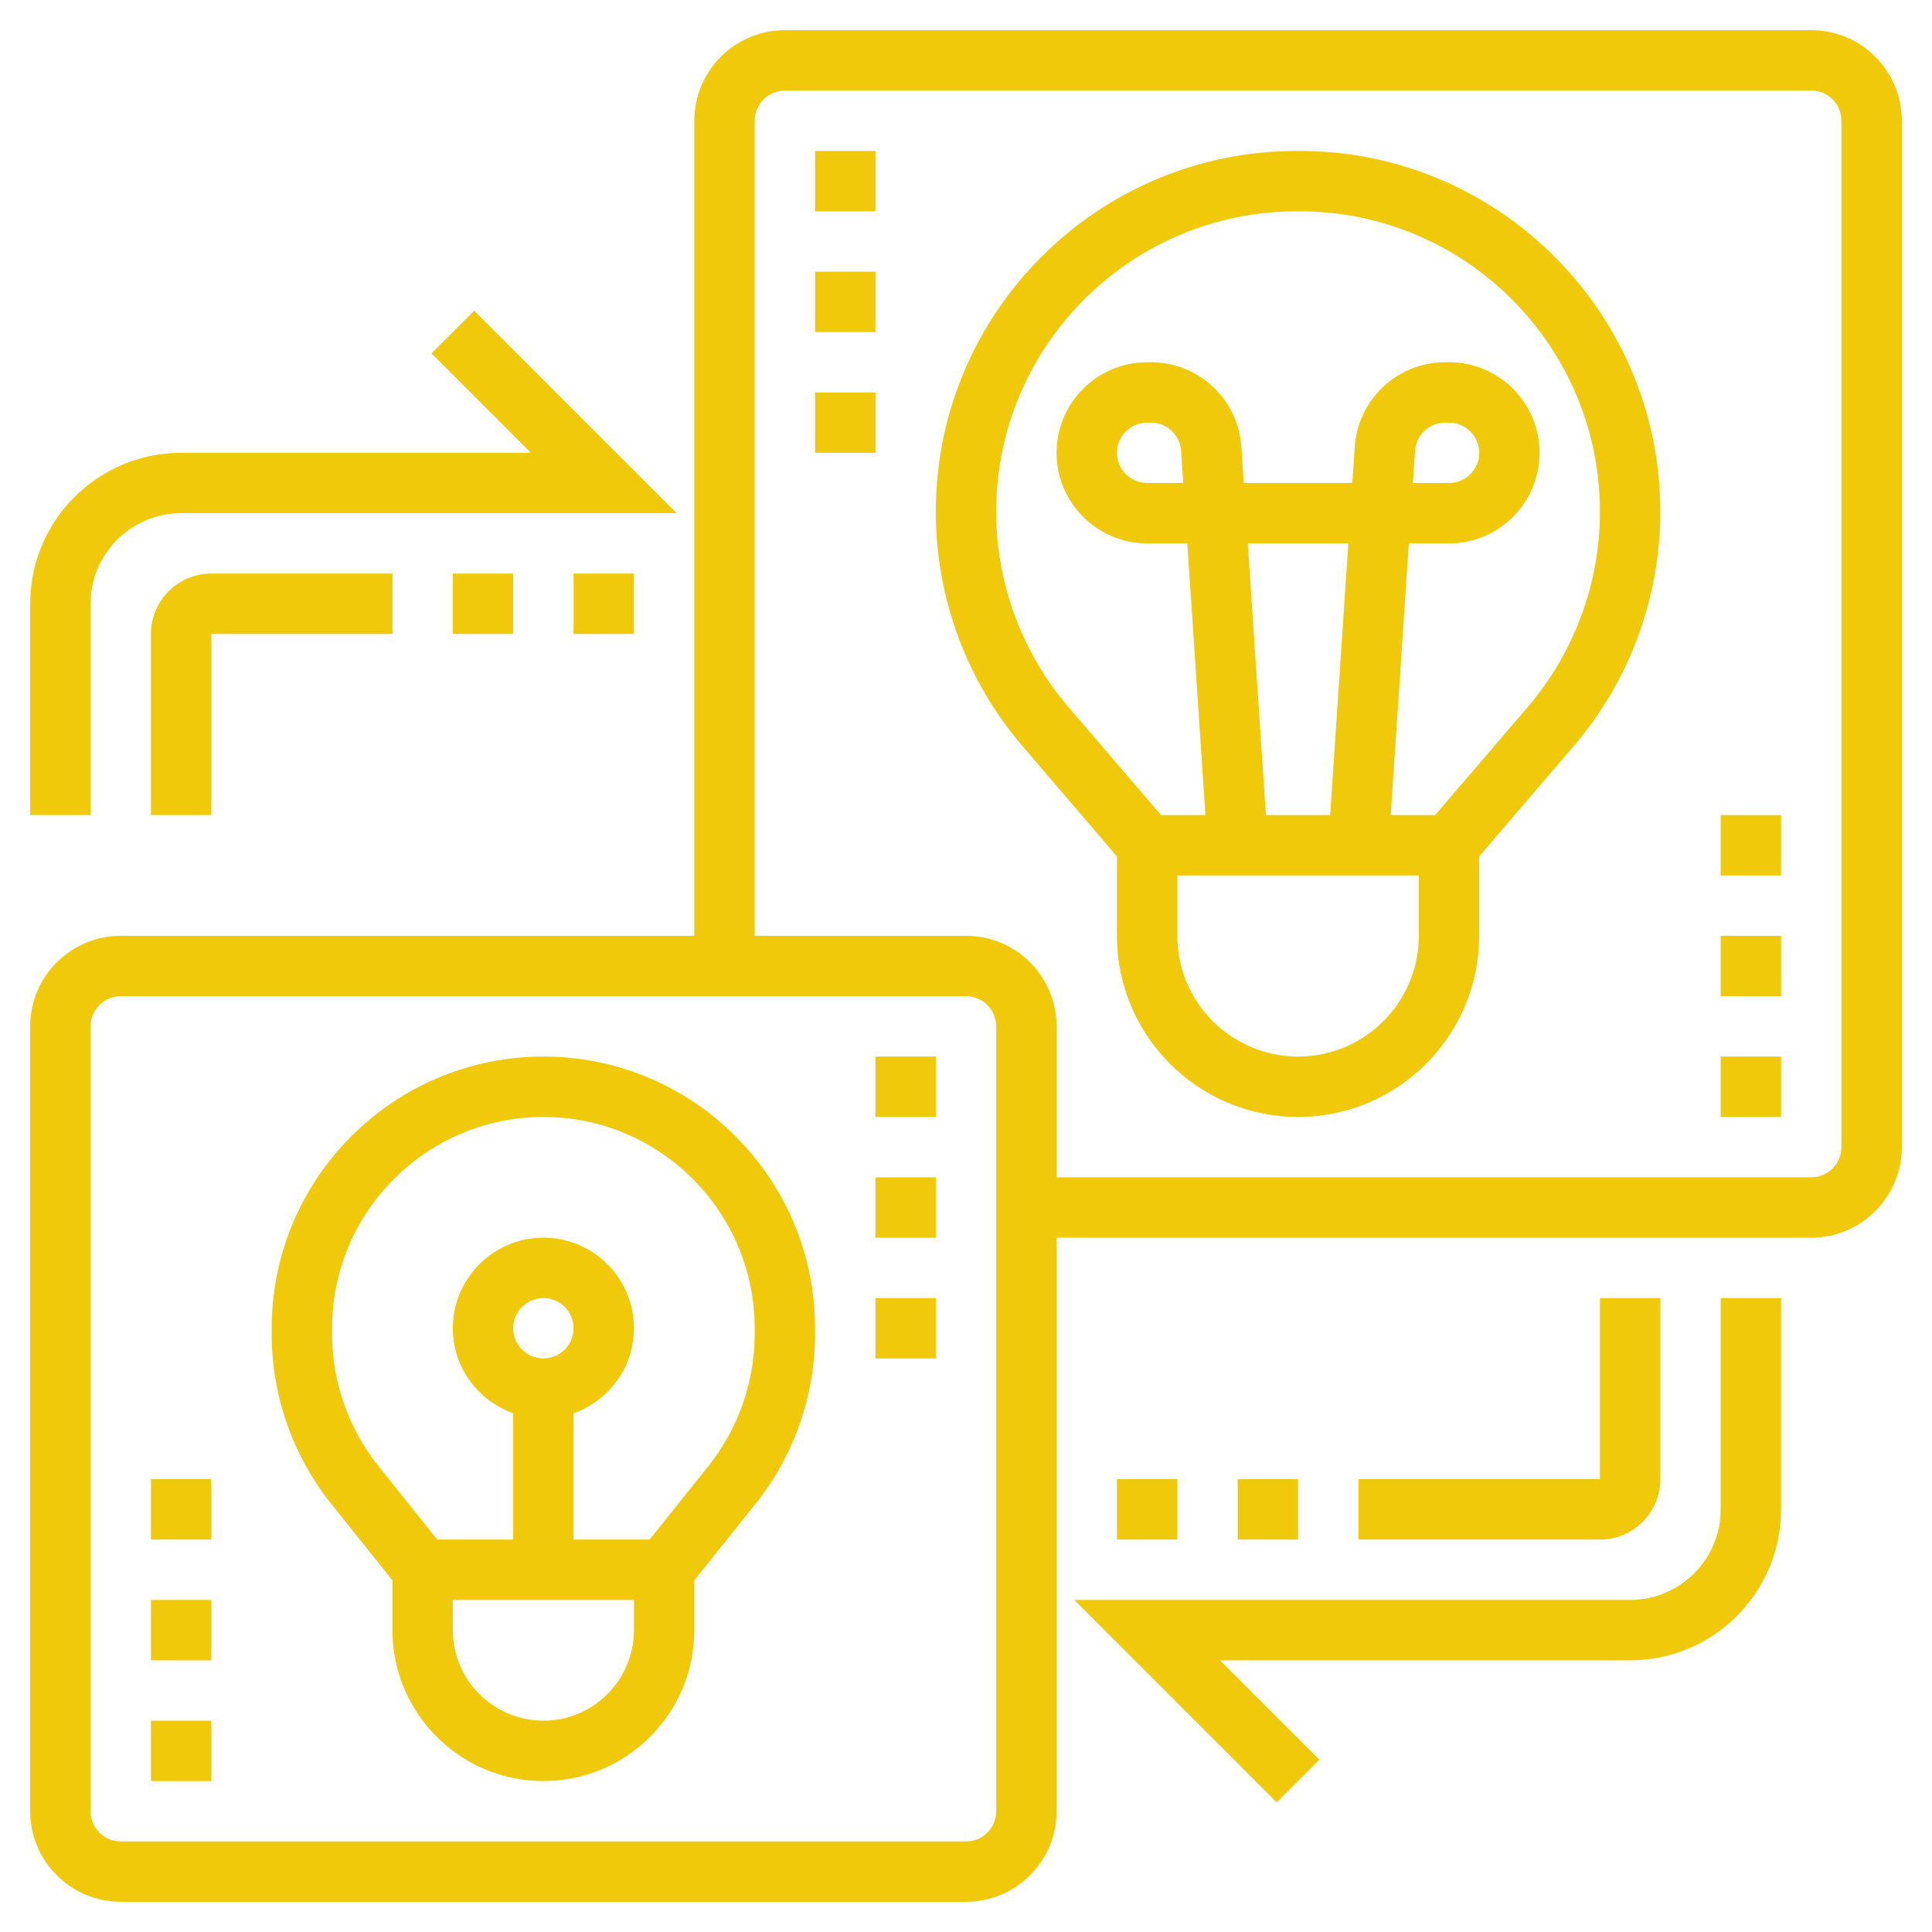
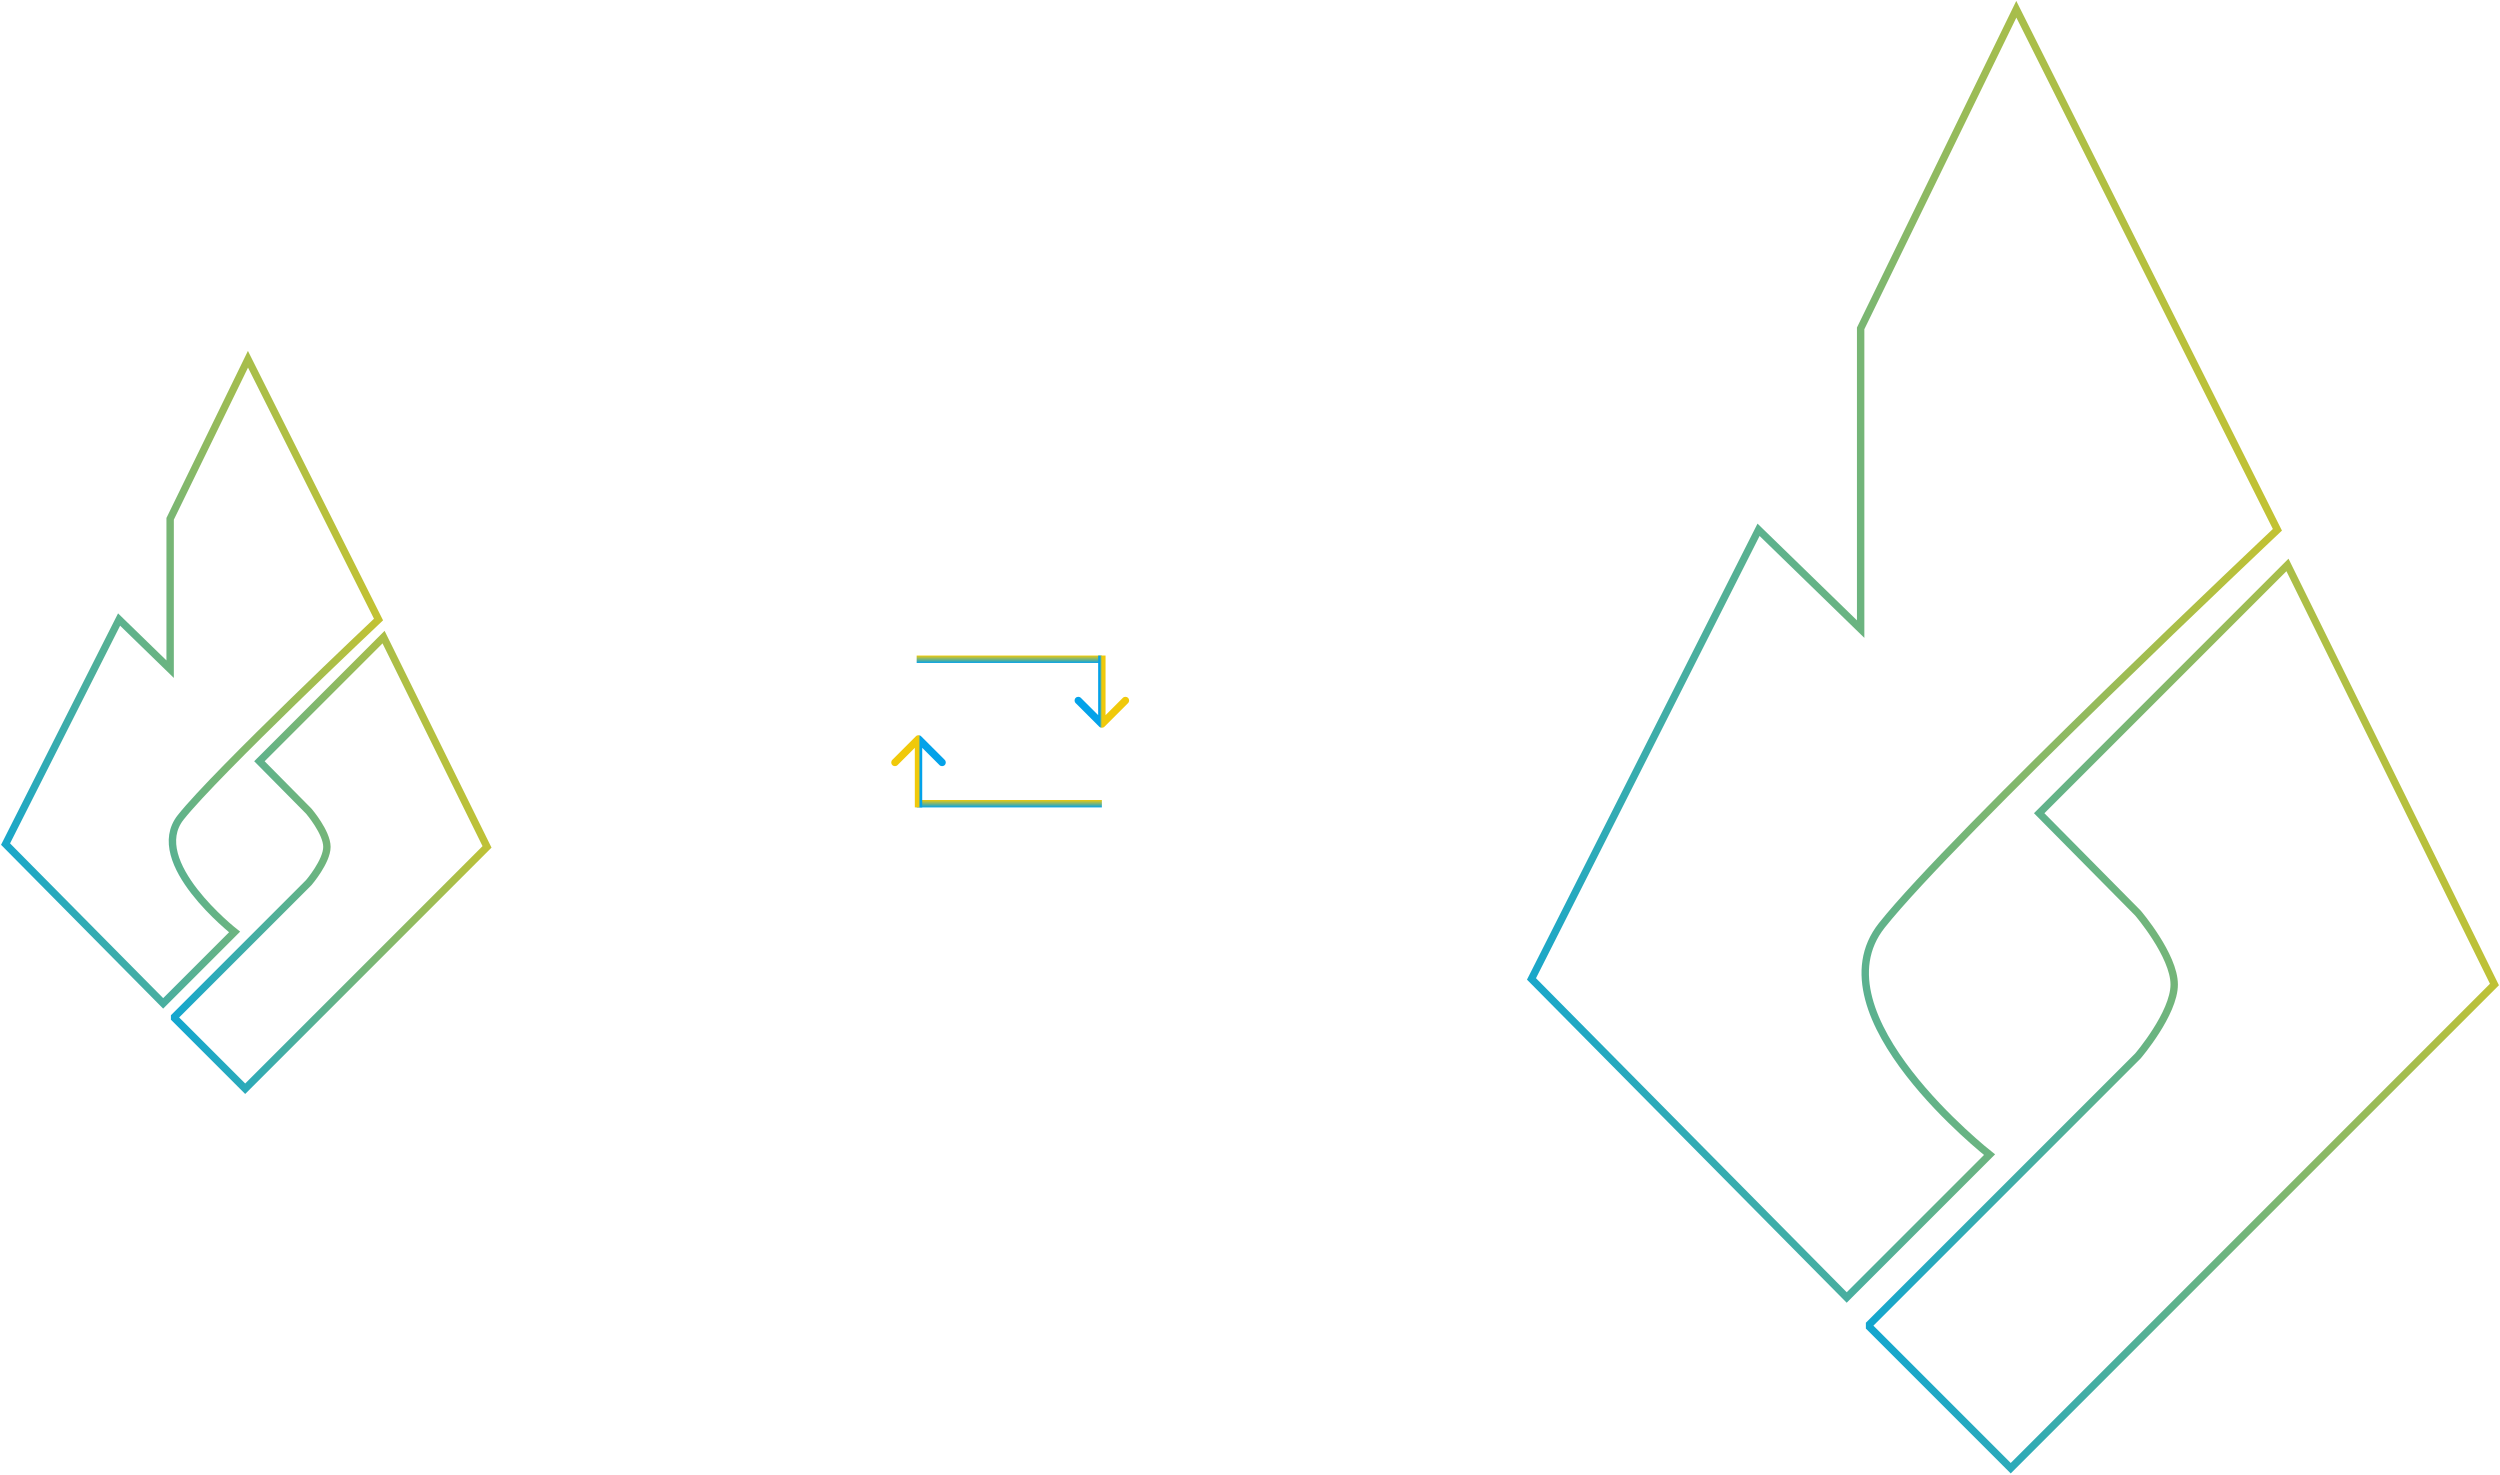
- <svg xmlns="http://www.w3.org/2000/svg" width="512" height="512" viewBox="0 0 512 512" fill="none">
-   <path d="M344.408 40H343.592C290.88 40 248 82.88 248 135.592C248 158.408 256.168 180.496 271.016 197.8L296 226.96V248C296 274.472 317.528 296 344 296C370.472 296 392 274.472 392 248V226.96L416.984 197.8C431.832 180.496 440 158.408 440 135.592C440 82.88 397.12 40 344.408 40V40ZM344 280C326.352 280 312 265.648 312 248V232H376V248C376 265.648 361.648 280 344 280ZM330.68 144H357.32L352.512 216H335.48L330.68 144ZM404.84 187.4L380.32 216H368.552L373.352 144H384C397.232 144 408 133.232 408 120C408 106.768 397.232 96 384 96H382.968C370.376 96 359.848 105.84 359.024 118.408L358.384 128H329.616L328.976 118.416C328.152 105.84 317.624 96 305.032 96H304C290.768 96 280 106.768 280 120C280 133.232 290.768 144 304 144H314.648L319.448 216H307.68L283.16 187.4C270.808 172.984 264 154.584 264 135.592C264 91.704 299.704 56 343.592 56H344.408C388.296 56 424 91.704 424 135.592C424 154.584 417.192 172.984 404.84 187.4V187.4ZM374.424 128L374.992 119.464C375.264 115.28 378.776 112 382.968 112H384C388.416 112 392 115.584 392 120C392 124.416 388.416 128 384 128H374.424ZM313.576 128H304C299.584 128 296 124.416 296 120C296 115.584 299.584 112 304 112H305.032C309.224 112 312.736 115.28 313.008 119.472L313.576 128Z" fill="#F0C90A" />
-   <path d="M480 8H208C194.768 8 184 18.768 184 32V248H32C18.768 248 8 258.768 8 272V480C8 493.232 18.768 504 32 504H256C269.232 504 280 493.232 280 480V328H480C493.232 328 504 317.232 504 304V32C504 18.768 493.232 8 480 8ZM264 480C264 484.416 260.416 488 256 488H32C27.584 488 24 484.416 24 480V272C24 267.584 27.584 264 32 264H256C260.416 264 264 267.584 264 272V480ZM488 304C488 308.416 484.416 312 480 312H280V272C280 258.768 269.232 248 256 248H200V32C200 27.584 203.584 24 208 24H480C484.416 24 488 27.584 488 32V304Z" fill="#F0C90A" />
-   <path d="M144 280C104.296 280 72 312.296 72 352V353.544C72 369.832 77.6 385.8 87.776 398.528L104 418.808V432C104 454.056 121.944 472 144 472C166.056 472 184 454.056 184 432V418.808L200.224 398.536C210.4 385.808 216 369.832 216 353.544V352C216 312.296 183.704 280 144 280ZM144 456C130.768 456 120 445.232 120 432V424H168V432C168 445.232 157.232 456 144 456ZM136 352C136 347.584 139.584 344 144 344C148.416 344 152 347.584 152 352C152 356.416 148.416 360 144 360C139.584 360 136 356.416 136 352ZM200 353.544C200 366.208 195.64 378.64 187.728 388.528L172.152 408H152V374.528C161.288 371.216 168 362.416 168 352C168 338.768 157.232 328 144 328C130.768 328 120 338.768 120 352C120 362.416 126.712 371.216 136 374.528V408H115.848L100.28 388.528C92.36 378.64 88 366.208 88 353.544V352C88 321.128 113.128 296 144 296C174.872 296 200 321.128 200 352V353.544Z" fill="#F0C90A" />
-   <path d="M456 400C456 413.232 445.232 424 432 424H284.688L338.344 477.656L349.656 466.344L323.312 440H432C454.056 440 472 422.056 472 400V344H456V400Z" fill="#F0C90A" />
-   <path d="M296 392H312V408H296V392Z" fill="#F0C90A" />
-   <path d="M328 392H344V408H328V392Z" fill="#F0C90A" />
-   <path d="M440 392V344H424V392H360V408H424C432.824 408 440 400.824 440 392Z" fill="#F0C90A" />
-   <path d="M24 160C24 146.768 34.768 136 48 136H179.312L125.656 82.344L114.344 93.656L140.688 120H48C25.944 120 8 137.944 8 160V216H24V160Z" fill="#F0C90A" />
-   <path d="M152 152H168V168H152V152Z" fill="#F0C90A" />
-   <path d="M120 152H136V168H120V152Z" fill="#F0C90A" />
-   <path d="M40 168V216H56V168H104V152H56C47.176 152 40 159.176 40 168Z" fill="#F0C90A" />
-   <path d="M40 456H56V472H40V456Z" fill="#F0C90A" />
-   <path d="M40 424H56V440H40V424Z" fill="#F0C90A" />
-   <path d="M40 392H56V408H40V392Z" fill="#F0C90A" />
-   <path d="M232 312H248V328H232V312Z" fill="#F0C90A" />
-   <path d="M232 280H248V296H232V280Z" fill="#F0C90A" />
-   <path d="M232 344H248V360H232V344Z" fill="#F0C90A" />
-   <path d="M456 280H472V296H456V280Z" fill="#F0C90A" />
-   <path d="M456 248H472V264H456V248Z" fill="#F0C90A" />
-   <path d="M456 216H472V232H456V216Z" fill="#F0C90A" />
-   <path d="M216 104H232V120H216V104Z" fill="#F0C90A" />
-   <path d="M216 72H232V88H216V72Z" fill="#F0C90A" />
-   <path d="M216 40H232V56H216V40Z" fill="#F0C90A" />
+ <svg xmlns="http://www.w3.org/2000/svg" width="1350" height="796" viewBox="0 0 1350 796" fill="none">
+   <path d="M64.309 334.545L3 455.808L88.11 541.822L126.673 503.258C126.673 503.258 78.469 465.448 97.6 441.346C116.731 417.244 204.402 334.545 204.402 334.545L133.904 194L91.876 280.165V361.358L64.309 334.545Z" stroke="url(#paint0_linear)" stroke-width="4" />
+   <path d="M132.397 587.917L94.286 549.806V549.053L166.743 476.596C166.743 476.596 176.534 465.148 176.534 457.314C176.534 449.481 166.743 438.033 166.743 438.033L140.08 411.069L207.114 344.035L263 457.314L132.397 587.917Z" stroke="url(#paint1_linear)" stroke-width="4" />
+   <path d="M949.619 286.089L827 528.615L997.22 700.643L1074.35 623.517C1074.35 623.517 977.939 547.897 1016.2 499.693C1054.46 451.489 1229.8 286.089 1229.8 286.089L1088.81 5L1004.75 177.329V339.716L949.619 286.089Z" stroke="url(#paint2_linear)" stroke-width="4" />
+   <path d="M1085.79 792.834L1009.57 716.611V715.105L1154.49 570.192C1154.49 570.192 1174.07 547.295 1174.07 531.629C1174.07 515.963 1154.49 493.066 1154.49 493.066L1101.16 439.138L1235.23 305.07L1347 531.629L1085.79 792.834Z" stroke="url(#paint3_linear)" stroke-width="4" />
+   <rect x="495" y="354" width="100" height="4" fill="url(#paint4_linear)" />
+   <rect x="495" y="432" width="100" height="4" fill="url(#paint5_linear)" />
+   <path d="M497.414 397.586C496.633 396.805 495.367 396.805 494.586 397.586L481.858 410.314C481.077 411.095 481.077 412.361 481.858 413.142C482.639 413.923 483.905 413.923 484.686 413.142L496 401.828L507.314 413.142C508.095 413.923 509.361 413.923 510.142 413.142C510.923 412.361 510.923 411.095 510.142 410.314L497.414 397.586ZM498 436V399H494V436H498Z" fill="url(#paint6_linear)" />
+   <path d="M593.586 392.414C594.367 393.195 595.633 393.195 596.414 392.414L609.142 379.686C609.923 378.905 609.923 377.639 609.142 376.858C608.361 376.077 607.095 376.077 606.314 376.858L595 388.172L583.686 376.858C582.905 376.077 581.639 376.077 580.858 376.858C580.077 377.639 580.077 378.905 580.858 379.686L593.586 392.414ZM593 354V391H597V354H593Z" fill="url(#paint7_linear)" />
+   <defs>
+     <linearGradient id="paint0_linear" x1="263.768" y1="320.71" x2="-101.457" y2="409.931" gradientUnits="userSpaceOnUse">
+       <stop stop-color="#F0C90A" />
+       <stop offset="0.849" stop-color="#00A3E0" />
+     </linearGradient>
+     <linearGradient id="paint1_linear" x1="312.73" y1="432.88" x2="13.973" y2="520.074" gradientUnits="userSpaceOnUse">
+       <stop stop-color="#F0C90A" />
+       <stop offset="0.849" stop-color="#00A3E0" />
+     </linearGradient>
+     <linearGradient id="paint2_linear" x1="1348.54" y1="258.42" x2="618.085" y2="436.861" gradientUnits="userSpaceOnUse">
+       <stop stop-color="#F0C90A" />
+       <stop offset="0.849" stop-color="#00A3E0" />
+     </linearGradient>
+     <linearGradient id="paint3_linear" x1="1446.46" y1="482.761" x2="848.945" y2="657.149" gradientUnits="userSpaceOnUse">
+       <stop stop-color="#F0C90A" />
+       <stop offset="0.849" stop-color="#00A3E0" />
+     </linearGradient>
+     <linearGradient id="paint4_linear" x1="545" y1="354" x2="545" y2="358" gradientUnits="userSpaceOnUse">
+       <stop stop-color="#F0C90A" />
+       <stop offset="1" stop-color="#03A2E9" />
+     </linearGradient>
+     <linearGradient id="paint5_linear" x1="545" y1="432" x2="545" y2="436" gradientUnits="userSpaceOnUse">
+       <stop stop-color="#F0C90A" />
+       <stop offset="1" stop-color="#03A2E9" />
+     </linearGradient>
+     <linearGradient id="paint6_linear" x1="496" y1="417.5" x2="497" y2="417.5" gradientUnits="userSpaceOnUse">
+       <stop stop-color="#F0C90A" />
+       <stop offset="1" stop-color="#03A2E9" />
+     </linearGradient>
+     <linearGradient id="paint7_linear" x1="595" y1="372.5" x2="594" y2="372.5" gradientUnits="userSpaceOnUse">
+       <stop stop-color="#F0C90A" />
+       <stop offset="1" stop-color="#03A2E9" />
+     </linearGradient>
+   </defs>
</svg>
